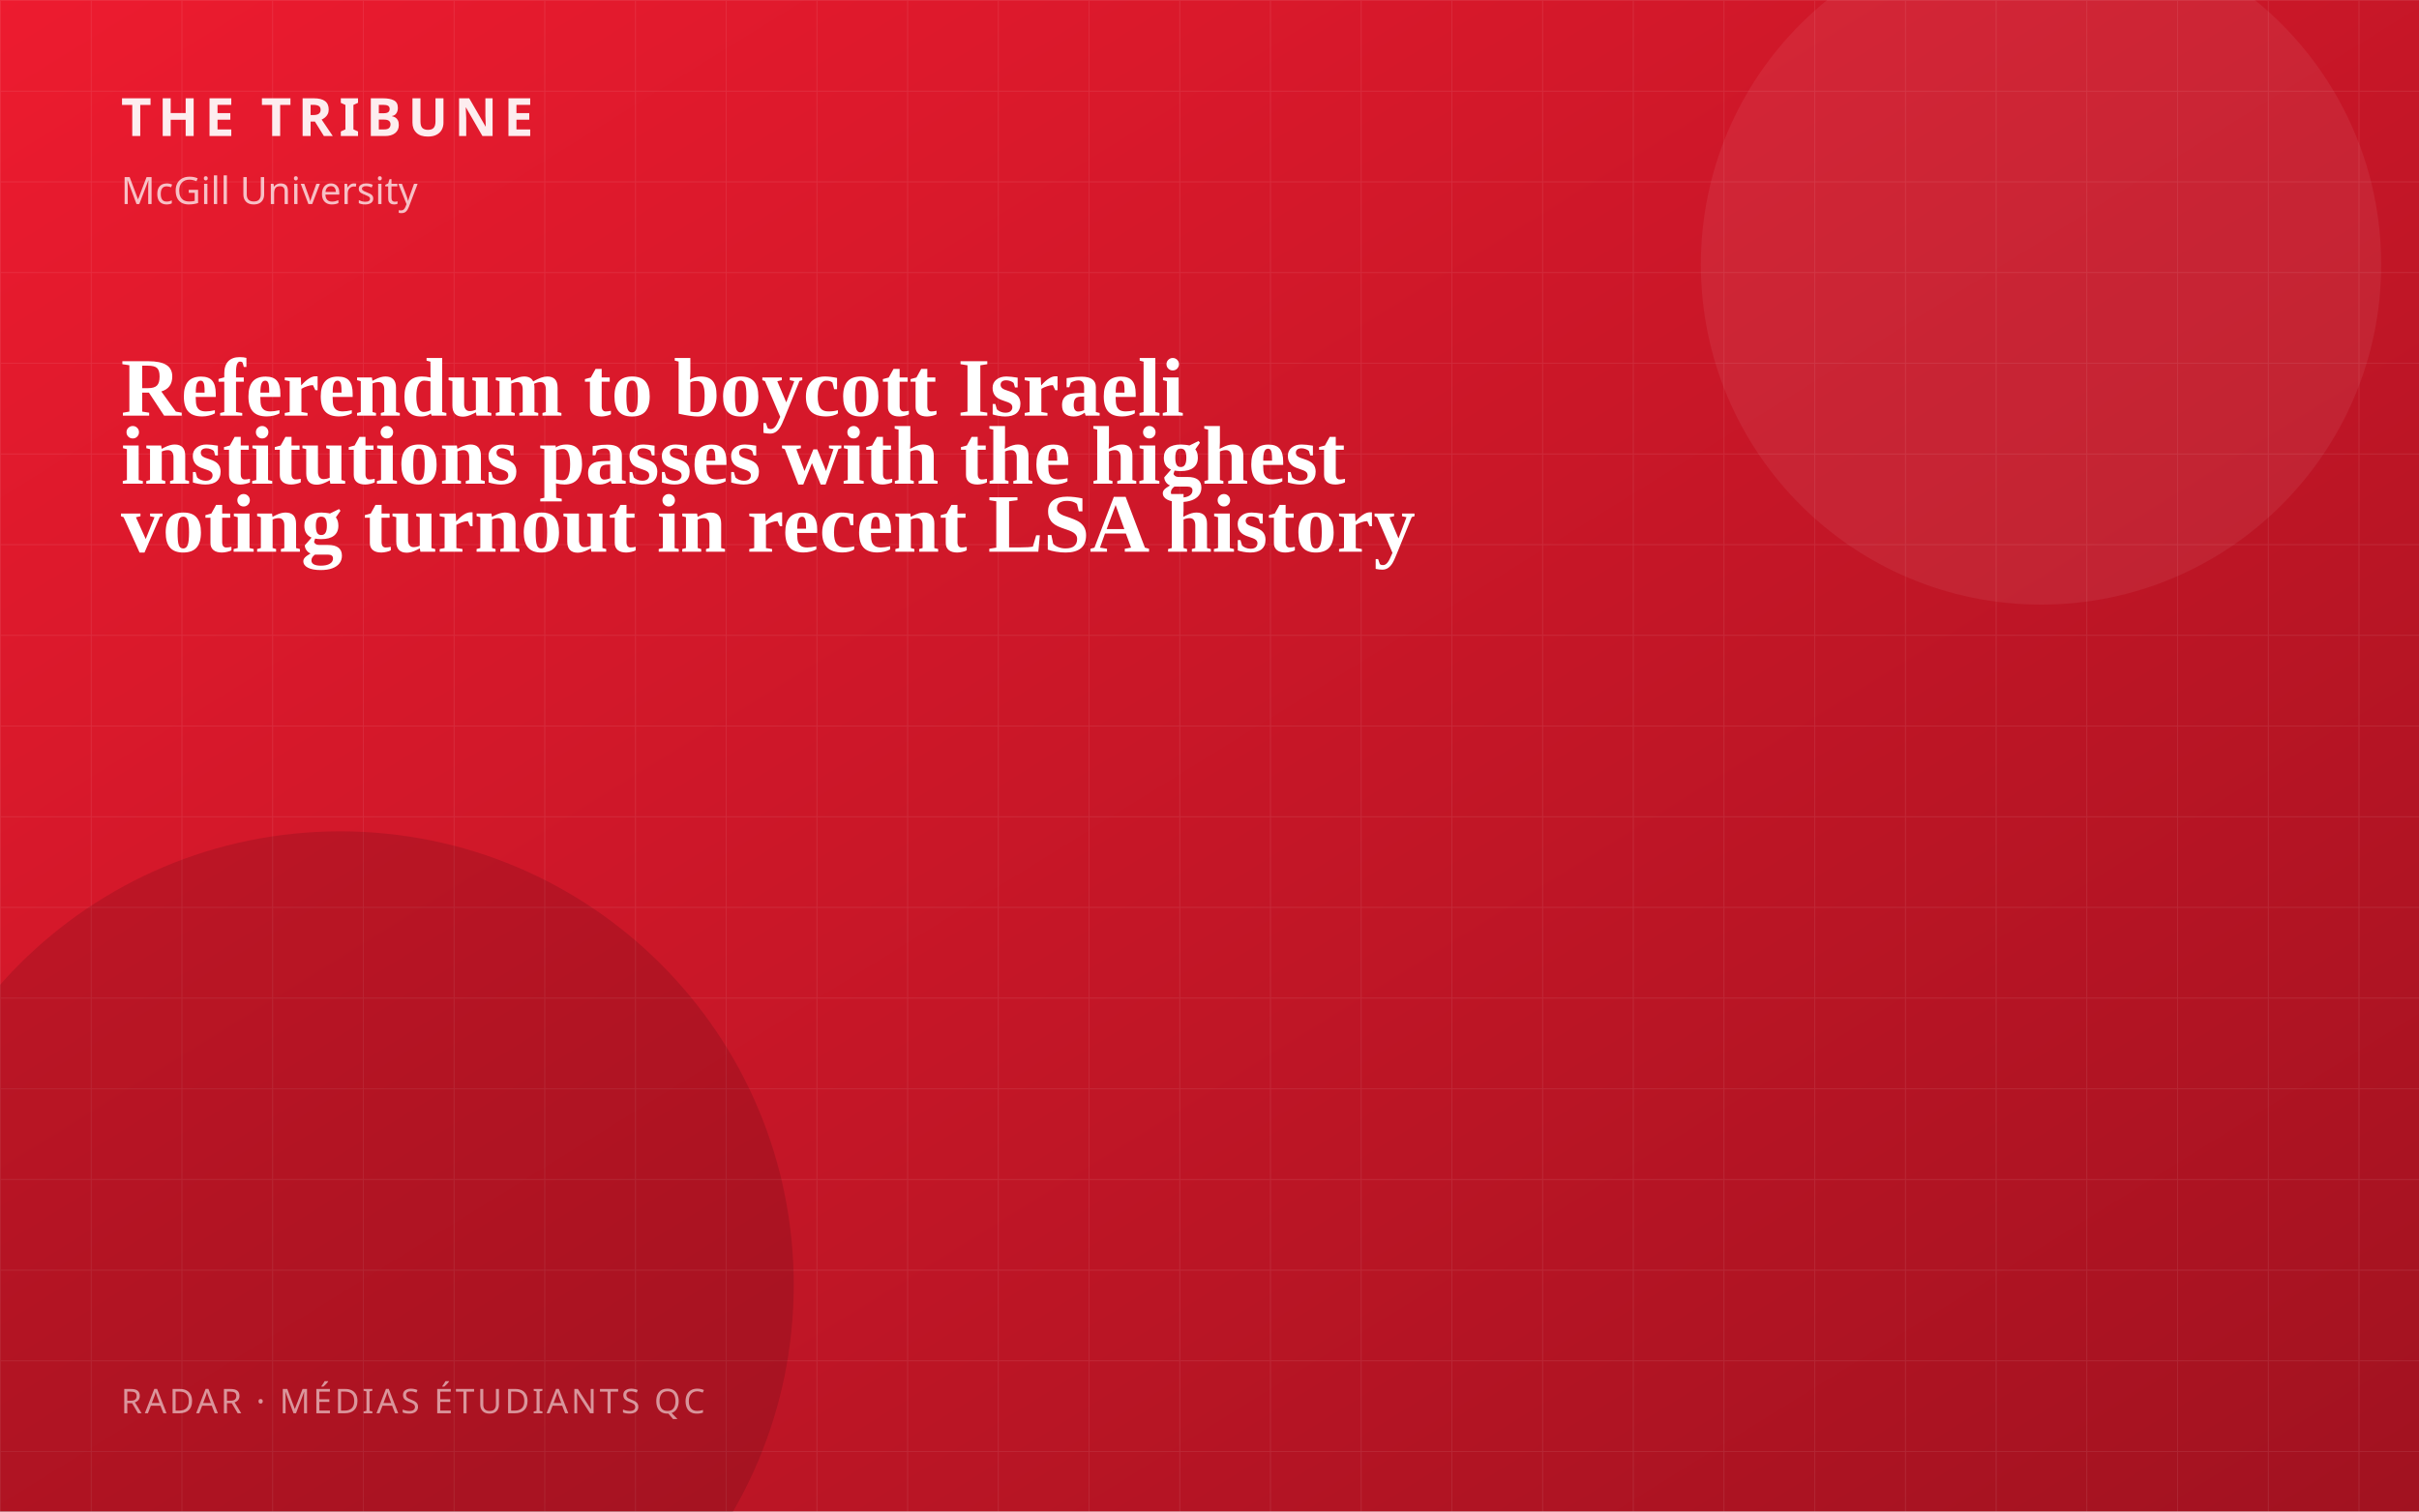
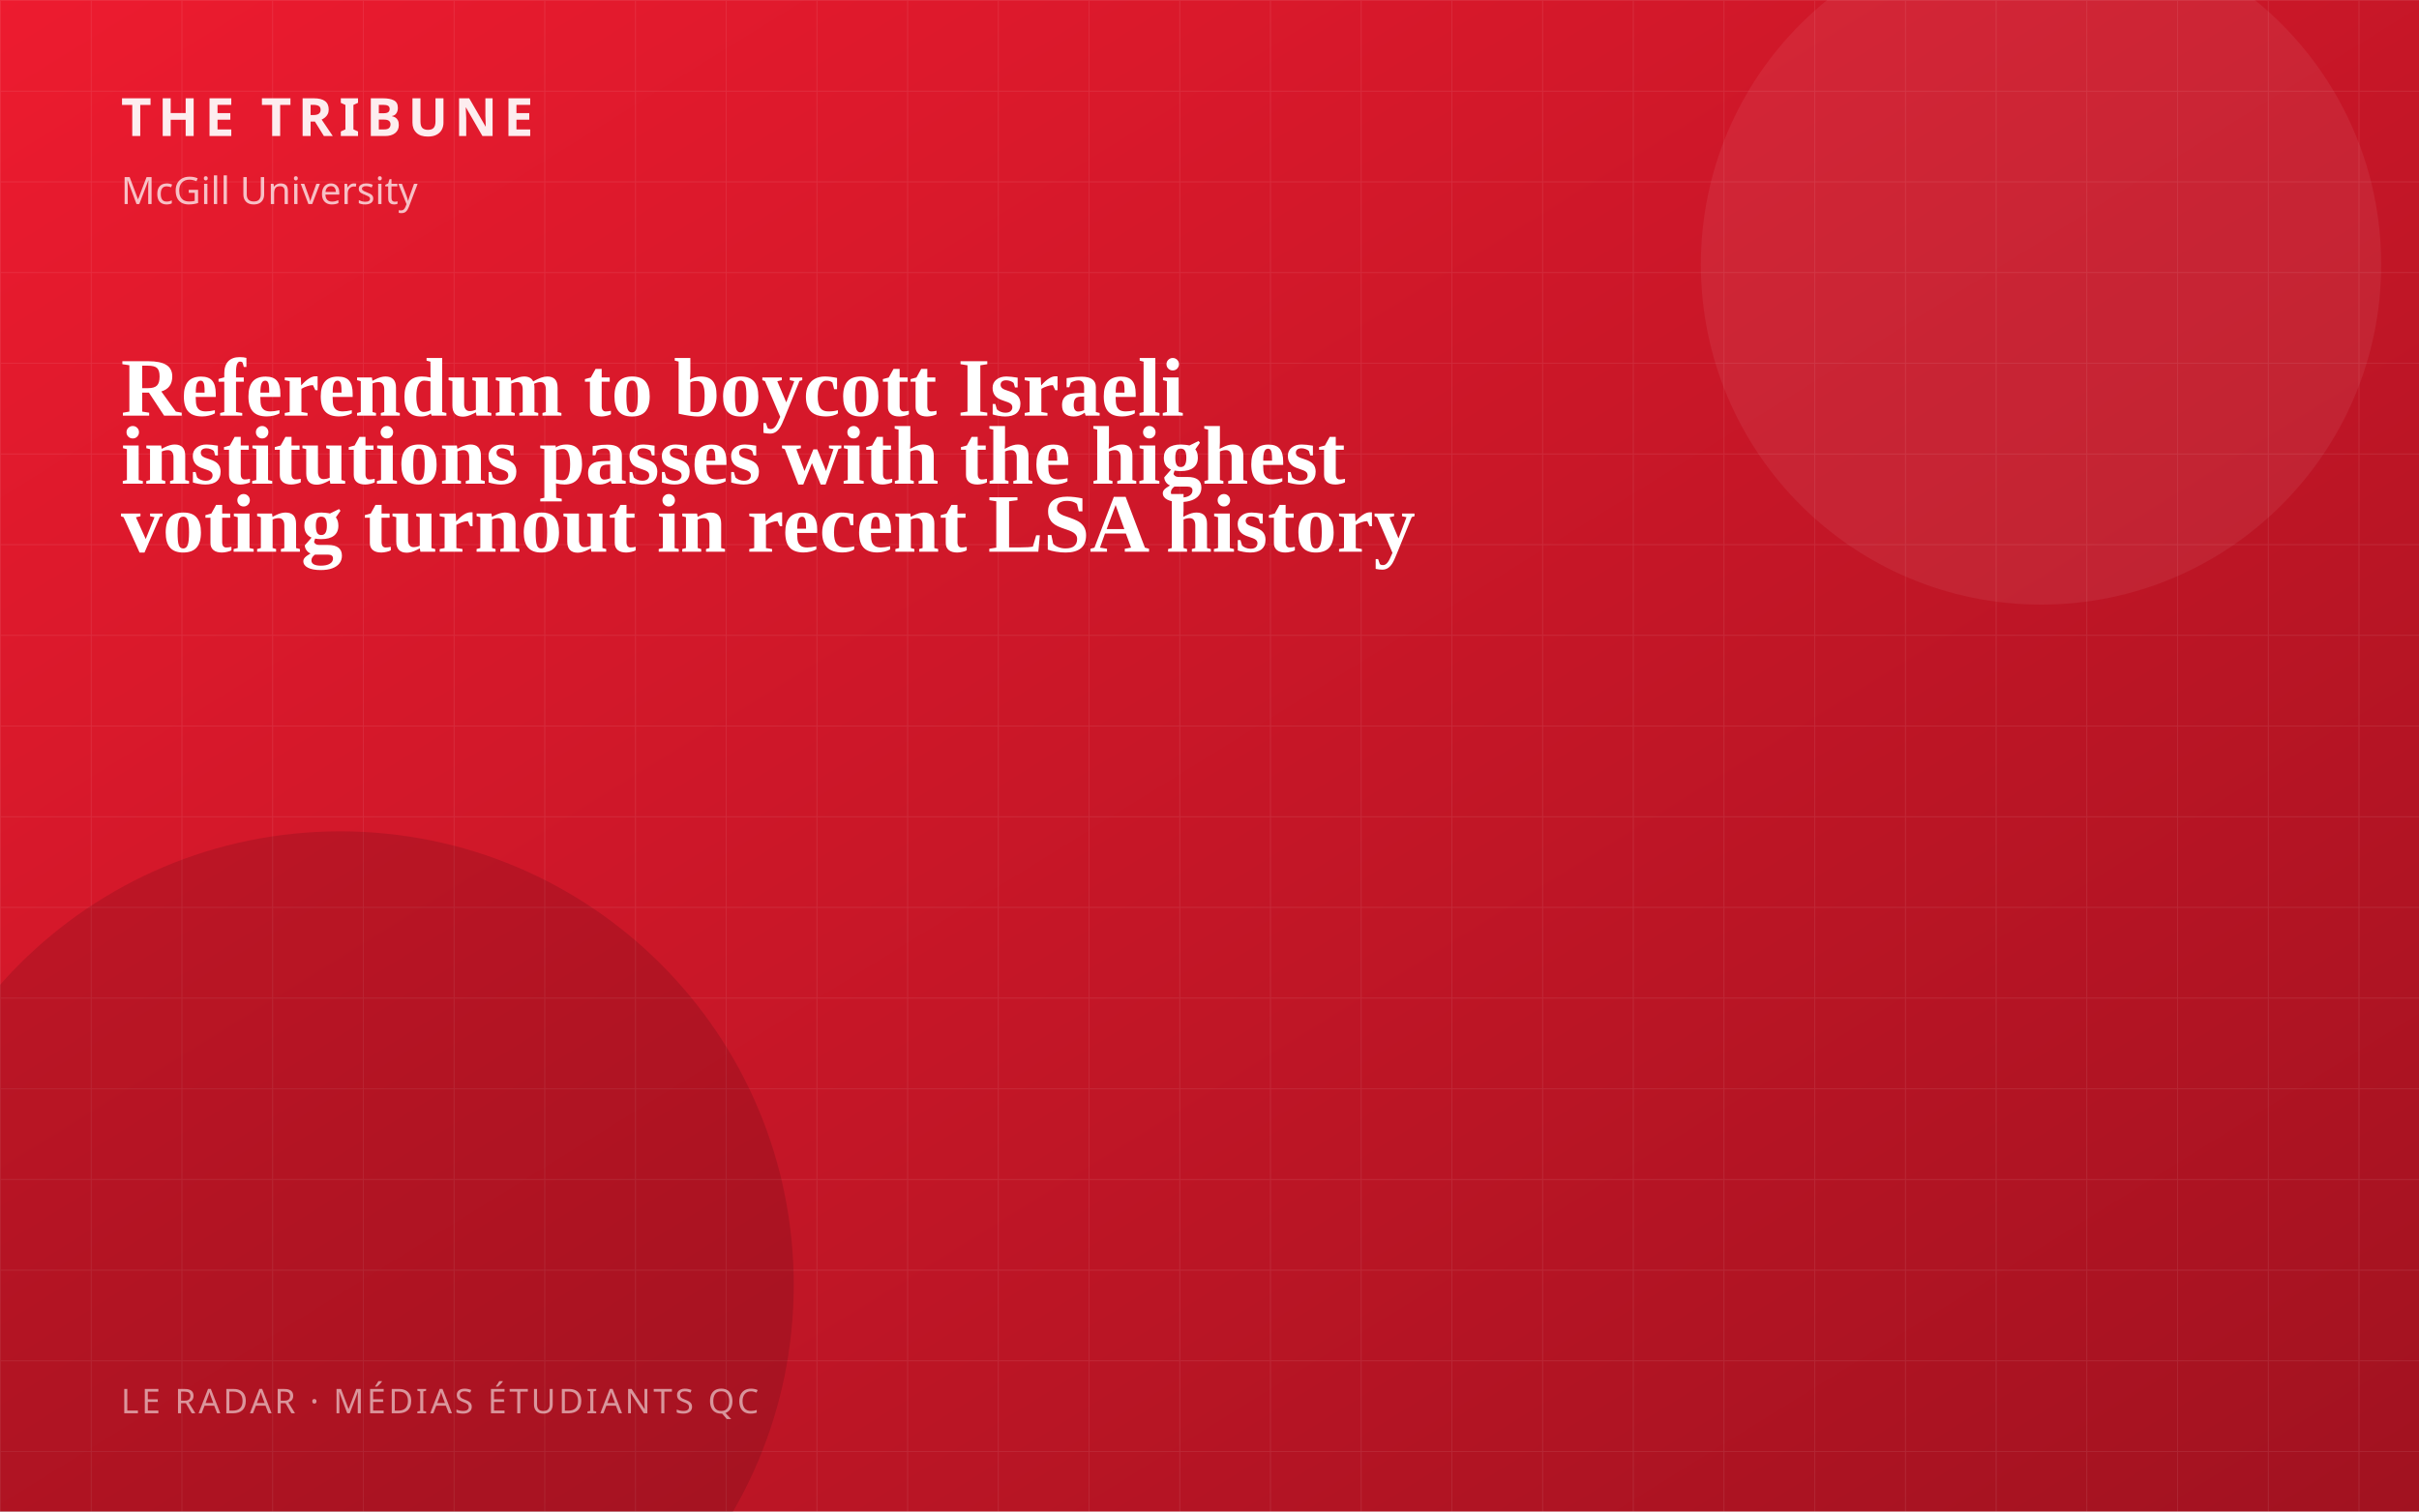
<svg xmlns="http://www.w3.org/2000/svg" width="1280" height="800" viewBox="0 0 1280 800" role="img" aria-label="Referendum to boycott Israeli institutions passes with the highest voting turnout in recent LSA history">
  <defs>
    <linearGradient id="bg" x1="0" y1="0" x2="1" y2="1">
      <stop offset="0%" stop-color="#ED1B2F" />
      <stop offset="100%" stop-color="#a11220" />
    </linearGradient>
    <pattern id="grid" width="48" height="48" patternUnits="userSpaceOnUse">
      <path d="M48 0H0V48" fill="none" stroke="rgba(255,255,255,0.08)" stroke-width="1" />
    </pattern>
  </defs>
  <rect width="1280" height="800" fill="url(#bg)" />
  <rect width="1280" height="800" fill="url(#grid)" />
  <circle cx="1080" cy="140" r="180" fill="rgba(255,255,255,0.06)" />
  <circle cx="180" cy="680" r="240" fill="rgba(0,0,0,0.12)" />
  <text x="64" y="72" fill="rgba(255,255,255,0.92)" font-family="system-ui,Segoe UI,sans-serif" font-size="28" font-weight="700" letter-spacing="0.12em">THE TRIBUNE</text>
  <text x="64" y="108" fill="rgba(255,255,255,0.72)" font-family="system-ui,Segoe UI,sans-serif" font-size="20" font-weight="500">McGill University</text>
  <text x="64" y="220" fill="#ffffff" font-family="Georgia,'Times New Roman',serif" font-size="44" font-weight="700">
    <tspan x="64" dy="0">Referendum to boycott Israeli</tspan>
    <tspan x="64" dy="36">institutions passes with the highest</tspan>
    <tspan x="64" dy="36">voting turnout in recent LSA history</tspan>
  </text>
-   <text x="64" y="748" fill="rgba(255,255,255,0.55)" font-family="system-ui,Segoe UI,sans-serif" font-size="18" letter-spacing="0.08em">RADAR · MÉDIAS ÉTUDIANTS QC</text>
+   <text x="64" y="748" fill="rgba(255,255,255,0.55)" font-family="system-ui,Segoe UI,sans-serif" font-size="18" letter-spacing="0.08em">LE RADAR · MÉDIAS ÉTUDIANTS QC</text>
</svg>
